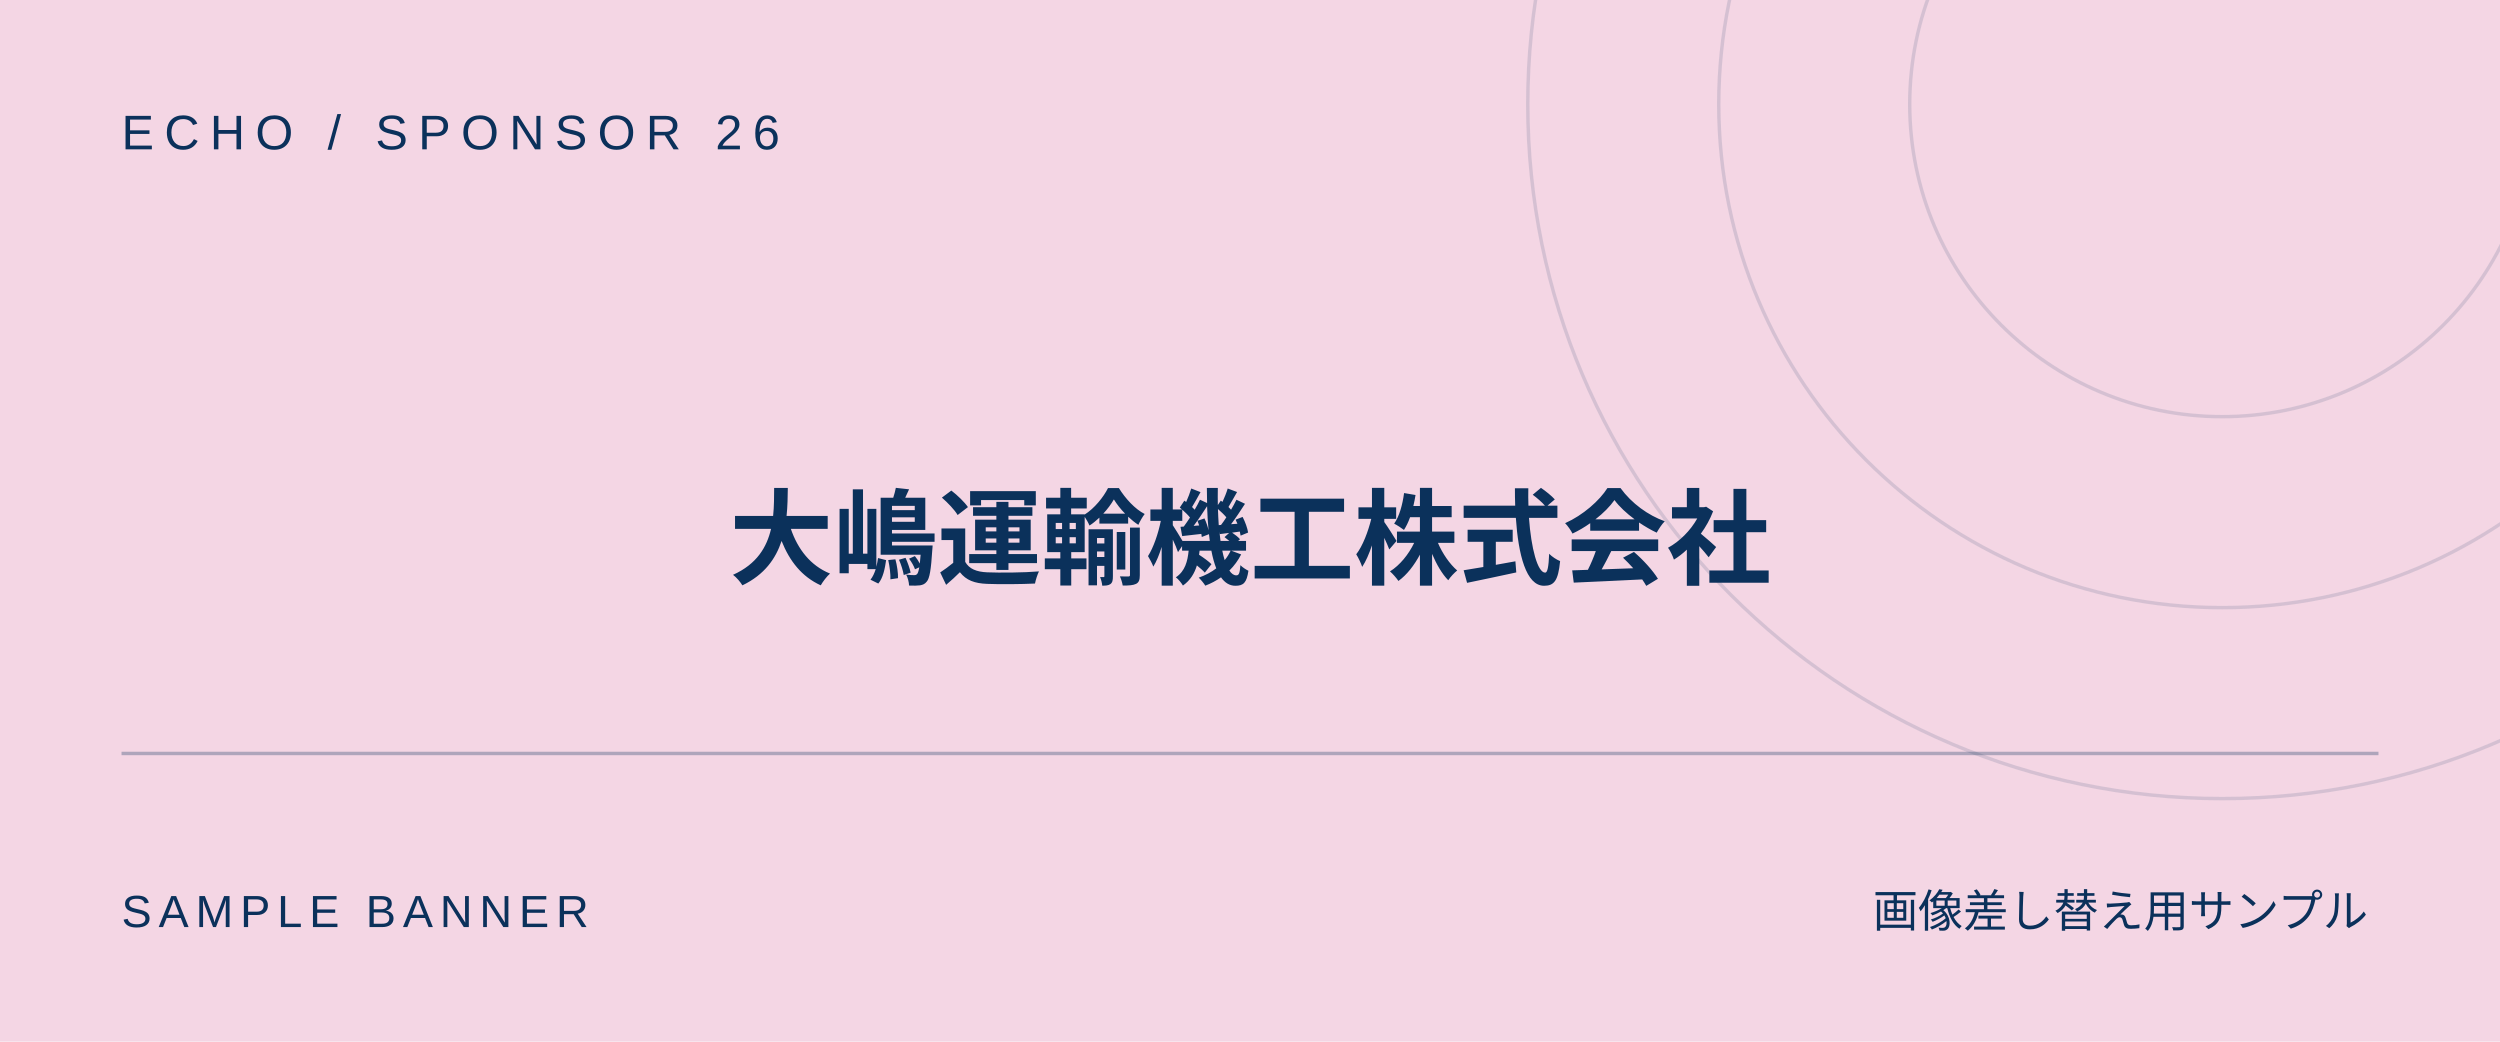
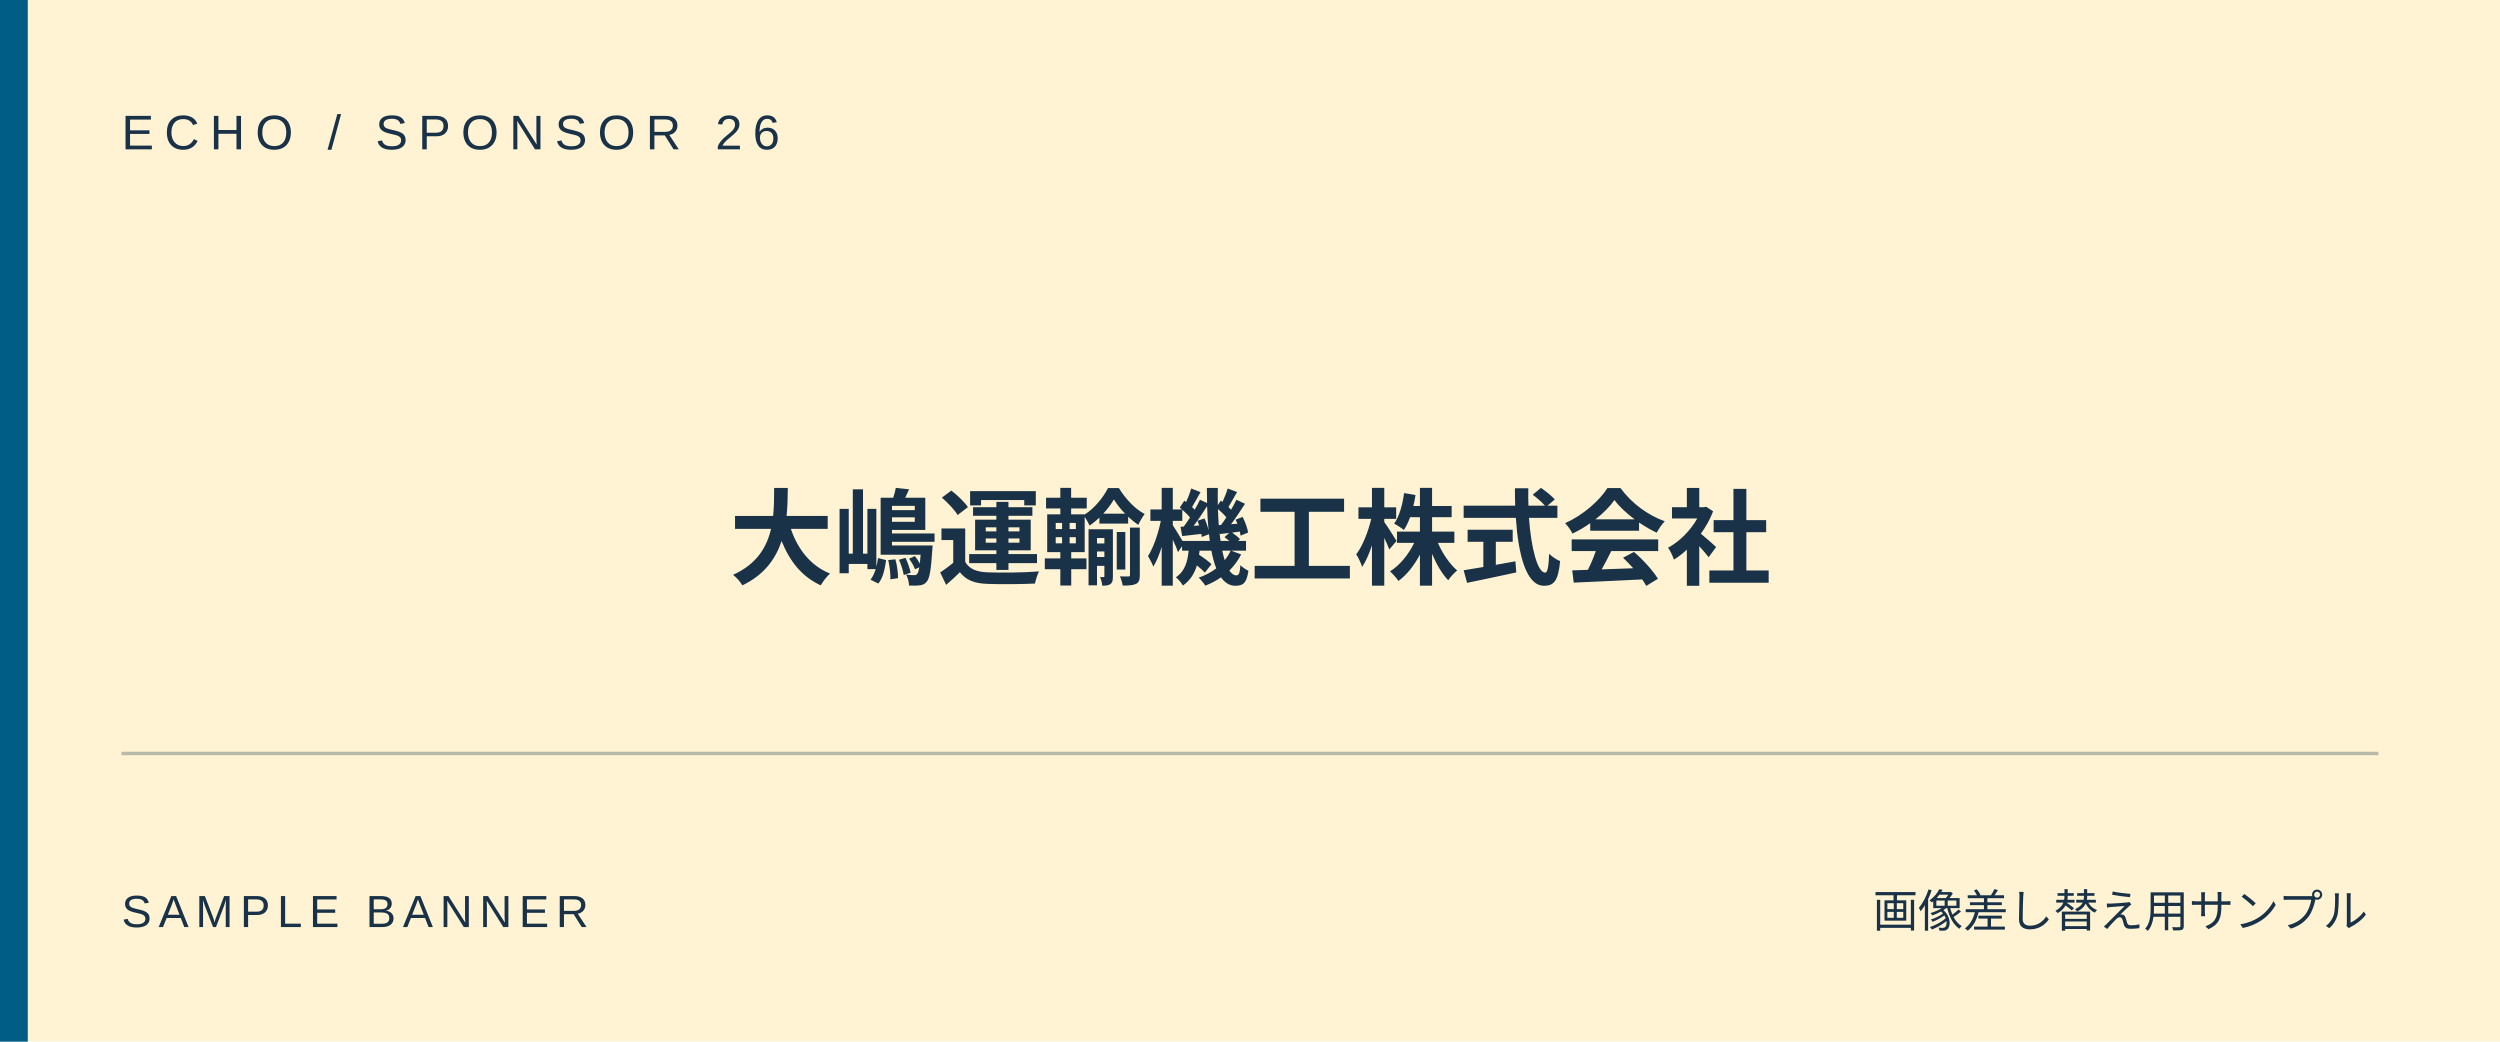
<svg xmlns="http://www.w3.org/2000/svg" width="720" height="300" viewBox="0 0 720 300">
-   <rect width="720" height="300" fill="#f4d6e4" />
-   <g fill="none" stroke="#0b315b" opacity=".13">
-     <circle cx="640" cy="30" r="90" />
-     <circle cx="640" cy="30" r="145" />
-     <circle cx="640" cy="30" r="200" />
-   </g>
-   <text x="35" y="43" fill="#0b315b" font-family="Arial,sans-serif" font-size="14" letter-spacing="3">ECHO / SPONSOR 26</text>
-   <text x="360" y="166" text-anchor="middle" fill="#0b315b" font-family="sans-serif" font-size="30" font-weight="700">大嶋運輸機工株式会社</text>
-   <path d="M35 217h650" stroke="#0b315b" opacity=".3" />
-   <text x="35" y="267" fill="#0b315b" font-family="Arial,sans-serif" font-size="13" letter-spacing="2">SAMPLE BANNER</text>
-   <text x="682" y="267" text-anchor="end" fill="#0b315b" font-family="sans-serif" font-size="13">画像差し替え用サンプル</text>
+   <rect width="720" height="300" fill="#fff3d4" />
+   <rect x="0" y="0" width="8" height="300" fill="#005d85" />
+   <text x="35" y="43" fill="#193247" font-family="Arial,sans-serif" font-size="14" letter-spacing="3">ECHO / SPONSOR 26</text>
+   <text x="360" y="166" text-anchor="middle" fill="#193247" font-family="sans-serif" font-size="30" font-weight="700">大嶋運輸機工株式会社</text>
+   <path d="M35 217h650" stroke="#193247" opacity=".3" />
+   <text x="35" y="267" fill="#193247" font-family="Arial,sans-serif" font-size="13" letter-spacing="2">SAMPLE BANNER</text>
+   <text x="682" y="267" text-anchor="end" fill="#193247" font-family="sans-serif" font-size="13">画像差し替え用サンプル</text>
</svg>
